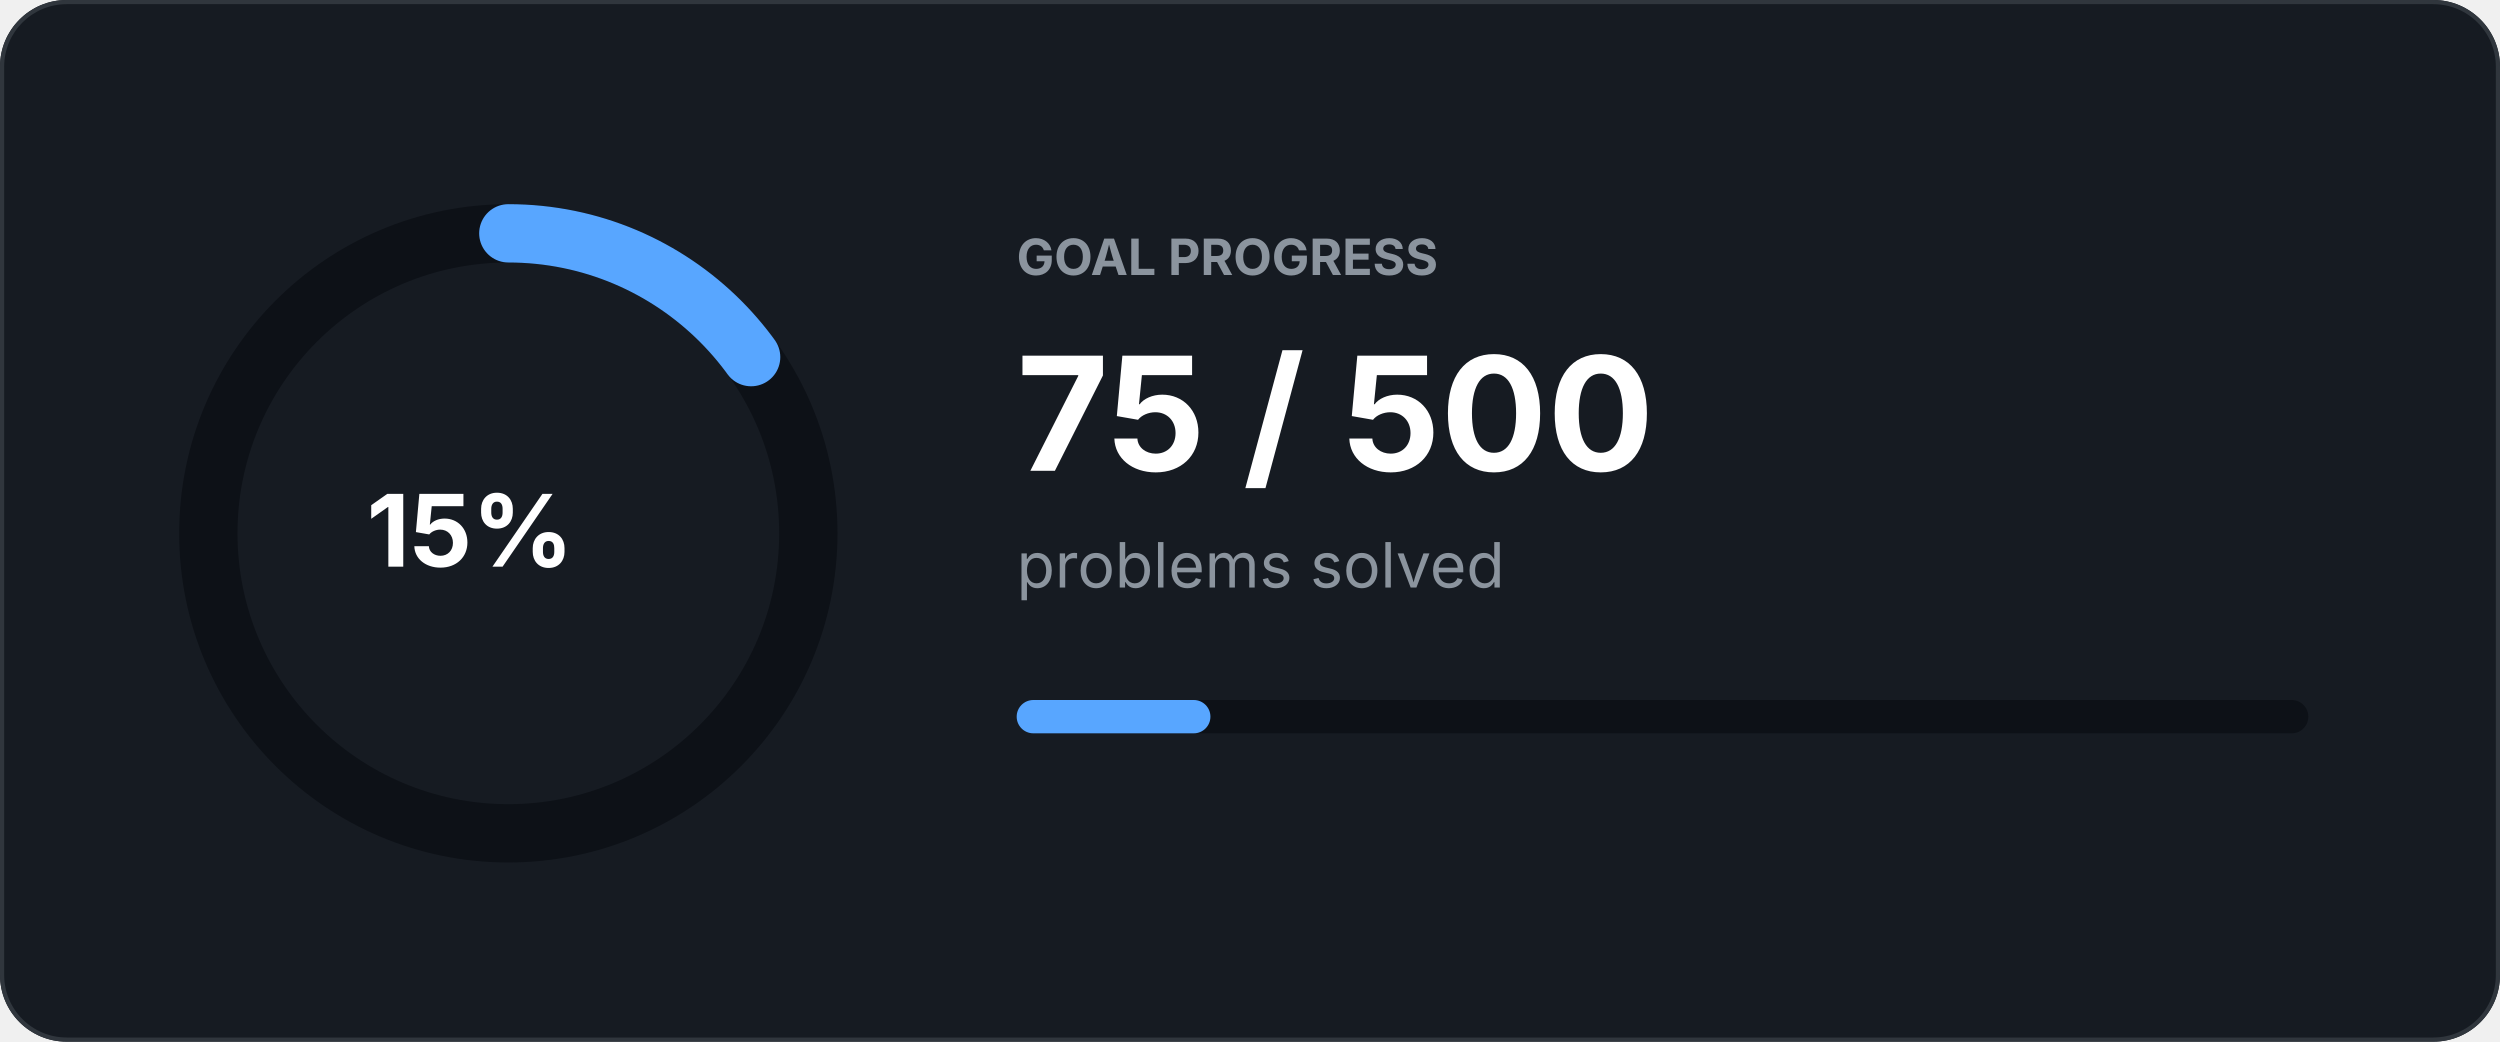
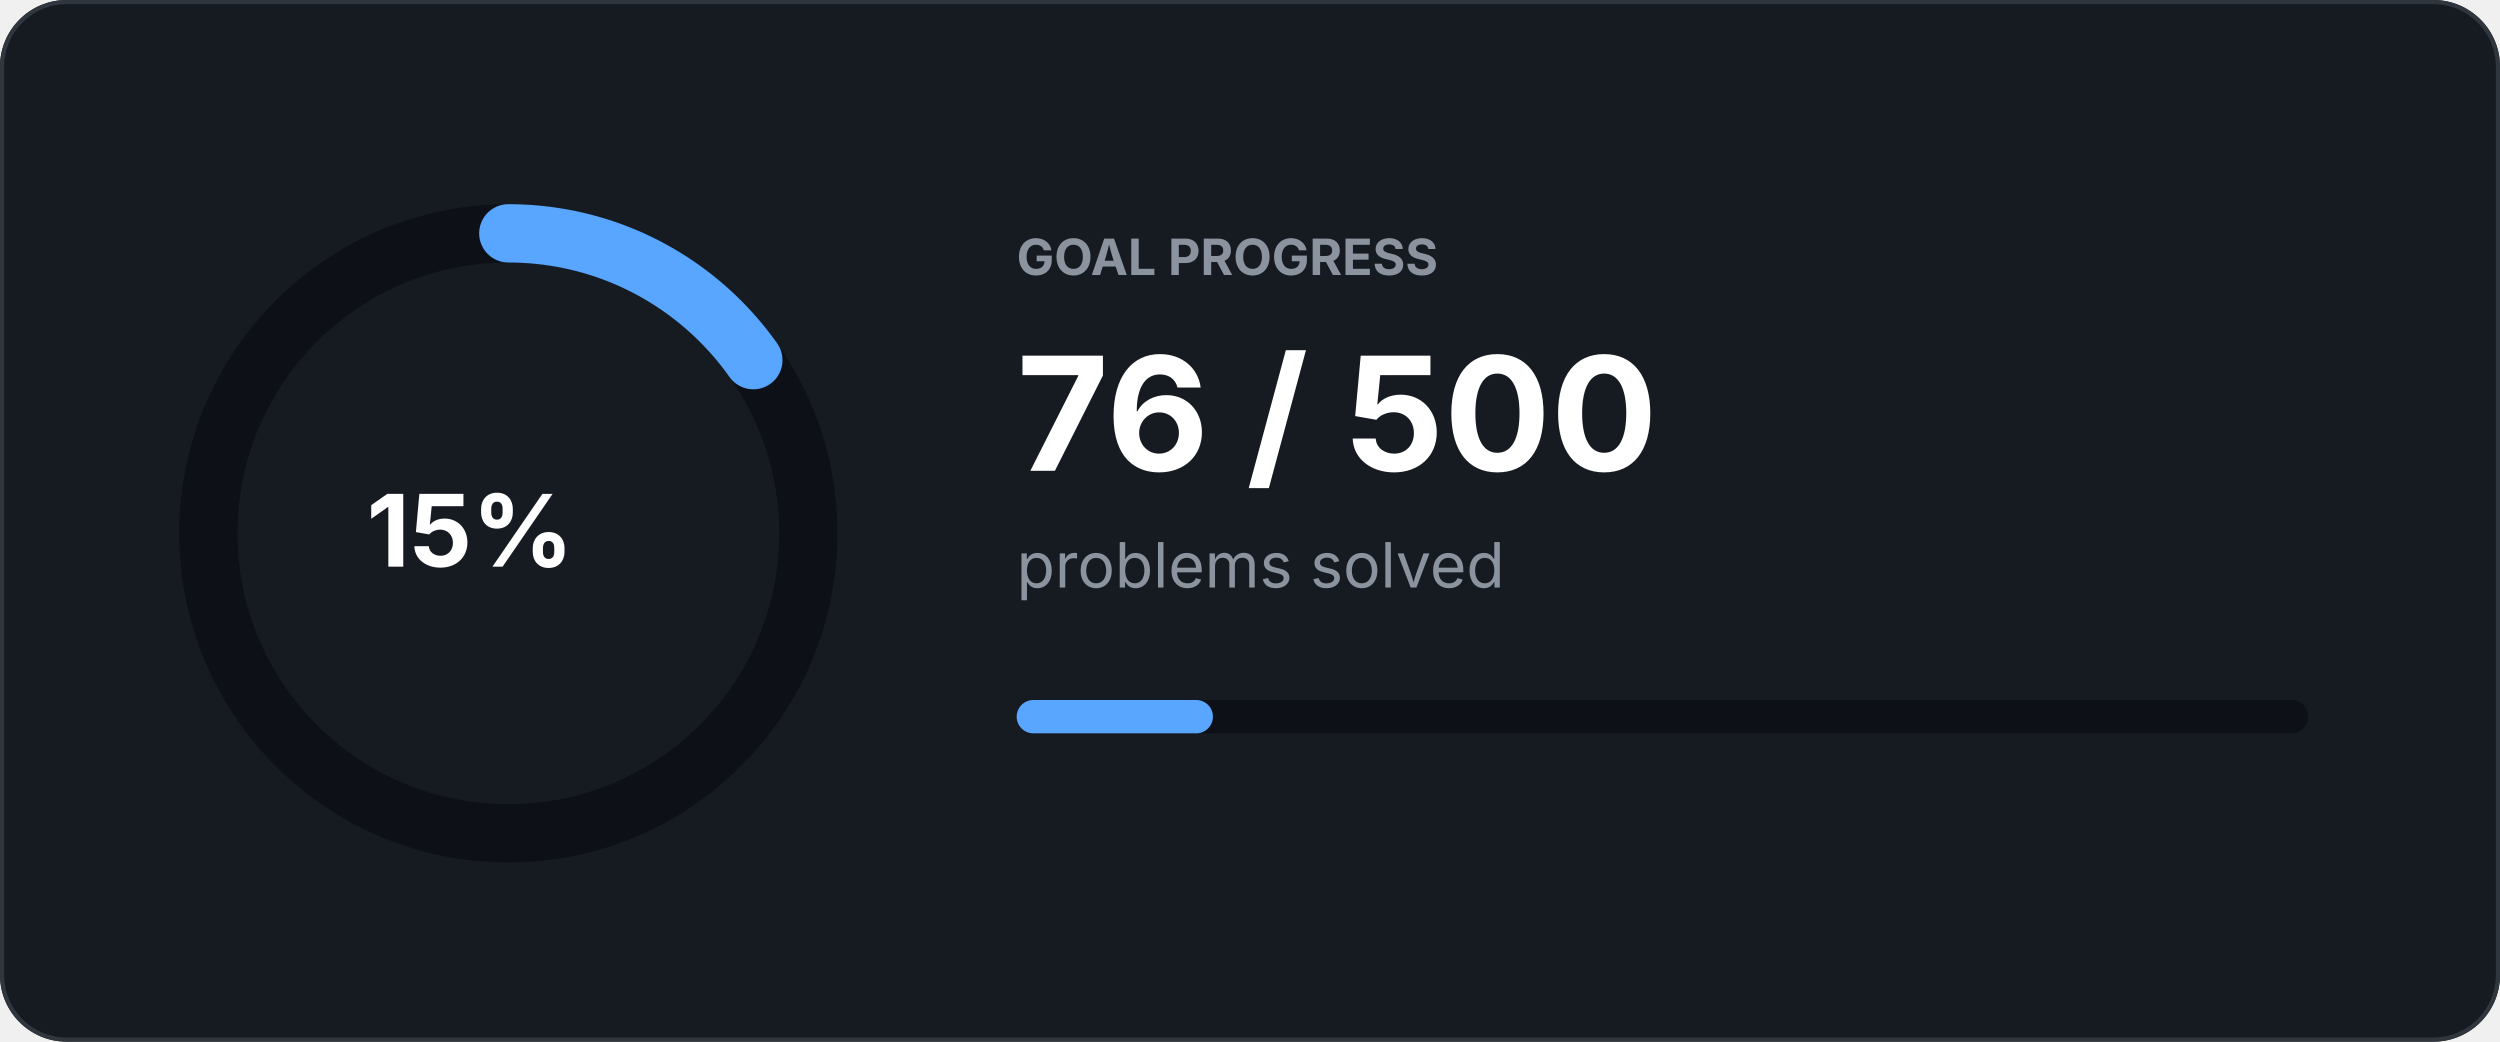
<svg xmlns="http://www.w3.org/2000/svg" width="600" height="250" viewBox="0 0 600 250">
  <rect width="100%" height="100%" rx="16" fill="#161B22" />
  <rect x="0.5" y="0.5" width="599" height="249" rx="15.5" fill="none" stroke="#30363D" />
  <circle cx="122" cy="128" r="72" fill="none" stroke="#0D1117" stroke-width="14" />
-   <circle cx="122" cy="128" r="72" fill="none" stroke="#58A6FF" stroke-width="14" stroke-linecap="round" transform="rotate(-90 122 128)" stroke-dasharray="67.9 452.4" />
+   <circle cx="122" cy="128" r="72" fill="none" stroke="#58A6FF" stroke-width="14" stroke-linecap="round" transform="rotate(-90 122 128)" stroke-dasharray="68.8 452.4" />
  <text x="88" y="136" fill="#FFFFFF" font-family="-apple-system,BlinkMacSystemFont,Segoe UI,sans-serif" font-size="24" font-weight="700">15%</text>
  <text x="244" y="66" fill="#8B949E" font-family="-apple-system,BlinkMacSystemFont,Segoe UI,sans-serif" font-size="12" font-weight="700">GOAL PROGRESS</text>
-   <text x="244" y="113" fill="#FFFFFF" font-family="-apple-system,BlinkMacSystemFont,Segoe UI,sans-serif" font-size="38" font-weight="700">75 / 500</text>
+   <text x="244" y="113" fill="#FFFFFF" font-family="-apple-system,BlinkMacSystemFont,Segoe UI,sans-serif" font-size="38" font-weight="700">76 / 500</text>
  <text x="244" y="141" fill="#8B949E" font-family="-apple-system,BlinkMacSystemFont,Segoe UI,sans-serif" font-size="15" font-weight="400">problems solved</text>
  <rect x="244" y="168" width="310" height="8" rx="4" fill="#0D1117" />
-   <rect x="244" y="168" width="46.5" height="8" rx="4" fill="#58A6FF" />
+   <rect x="244" y="168" width="47.1" height="8" rx="4" fill="#58A6FF" />
</svg>
